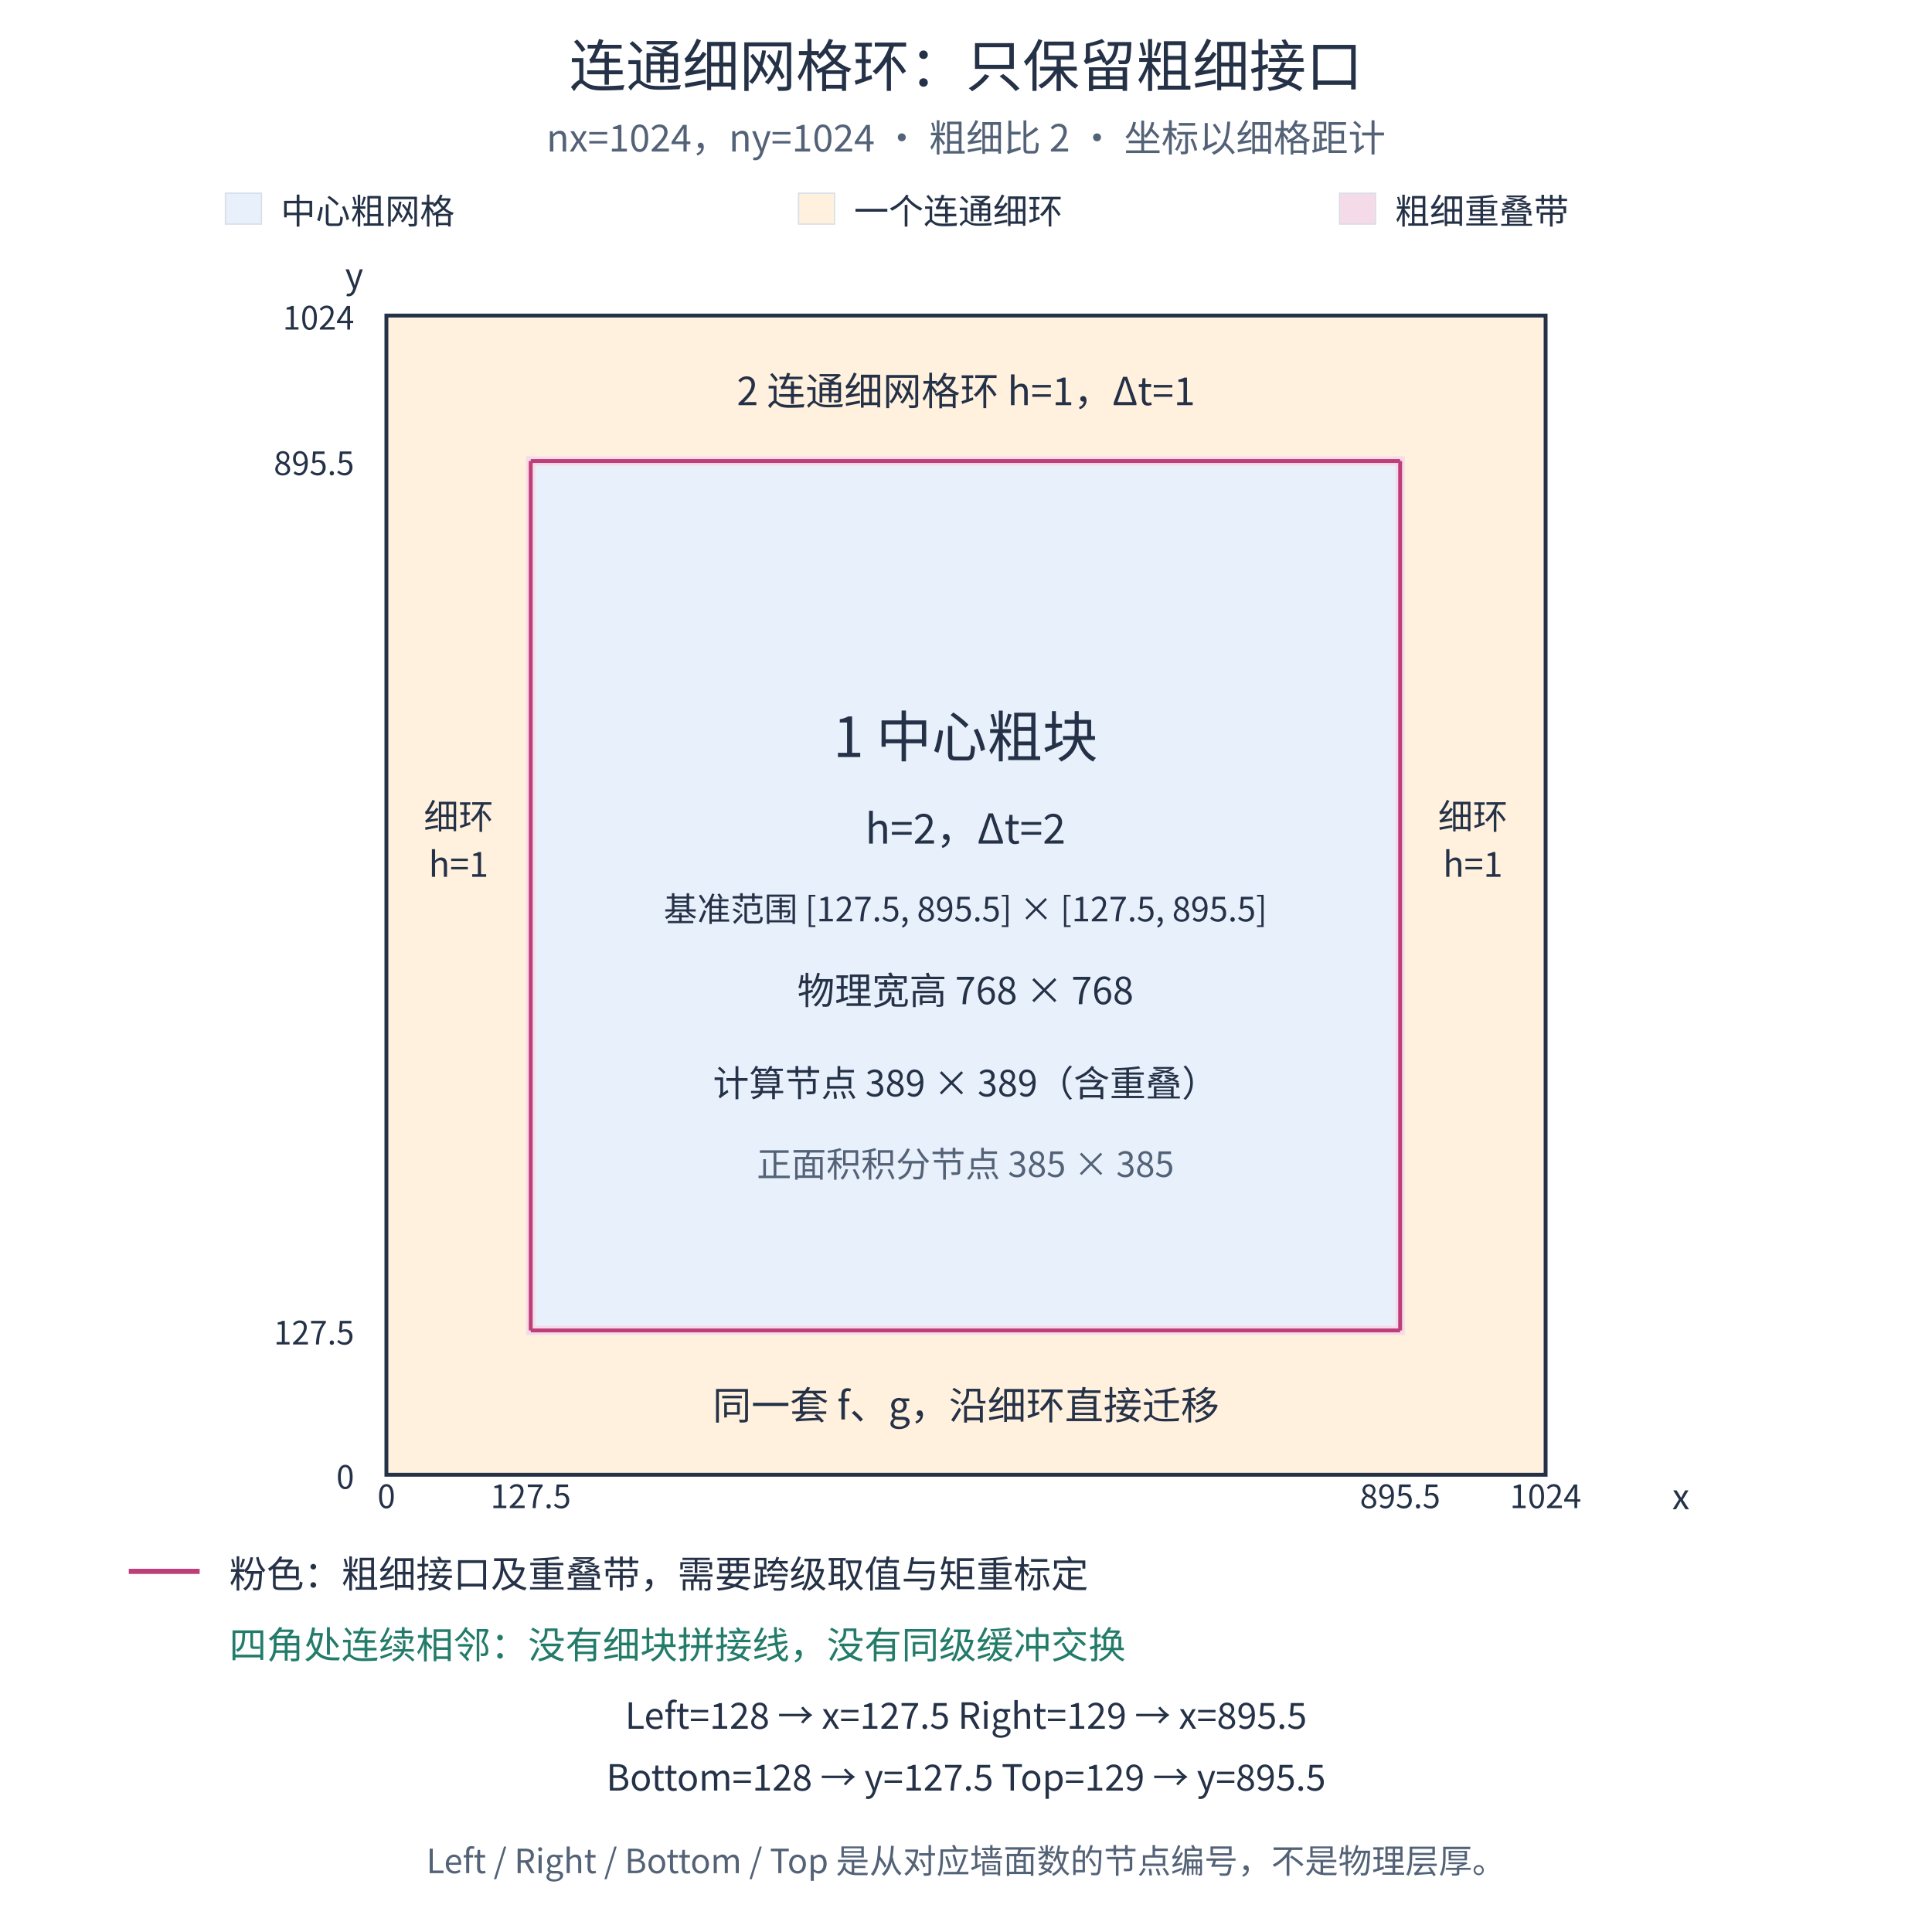
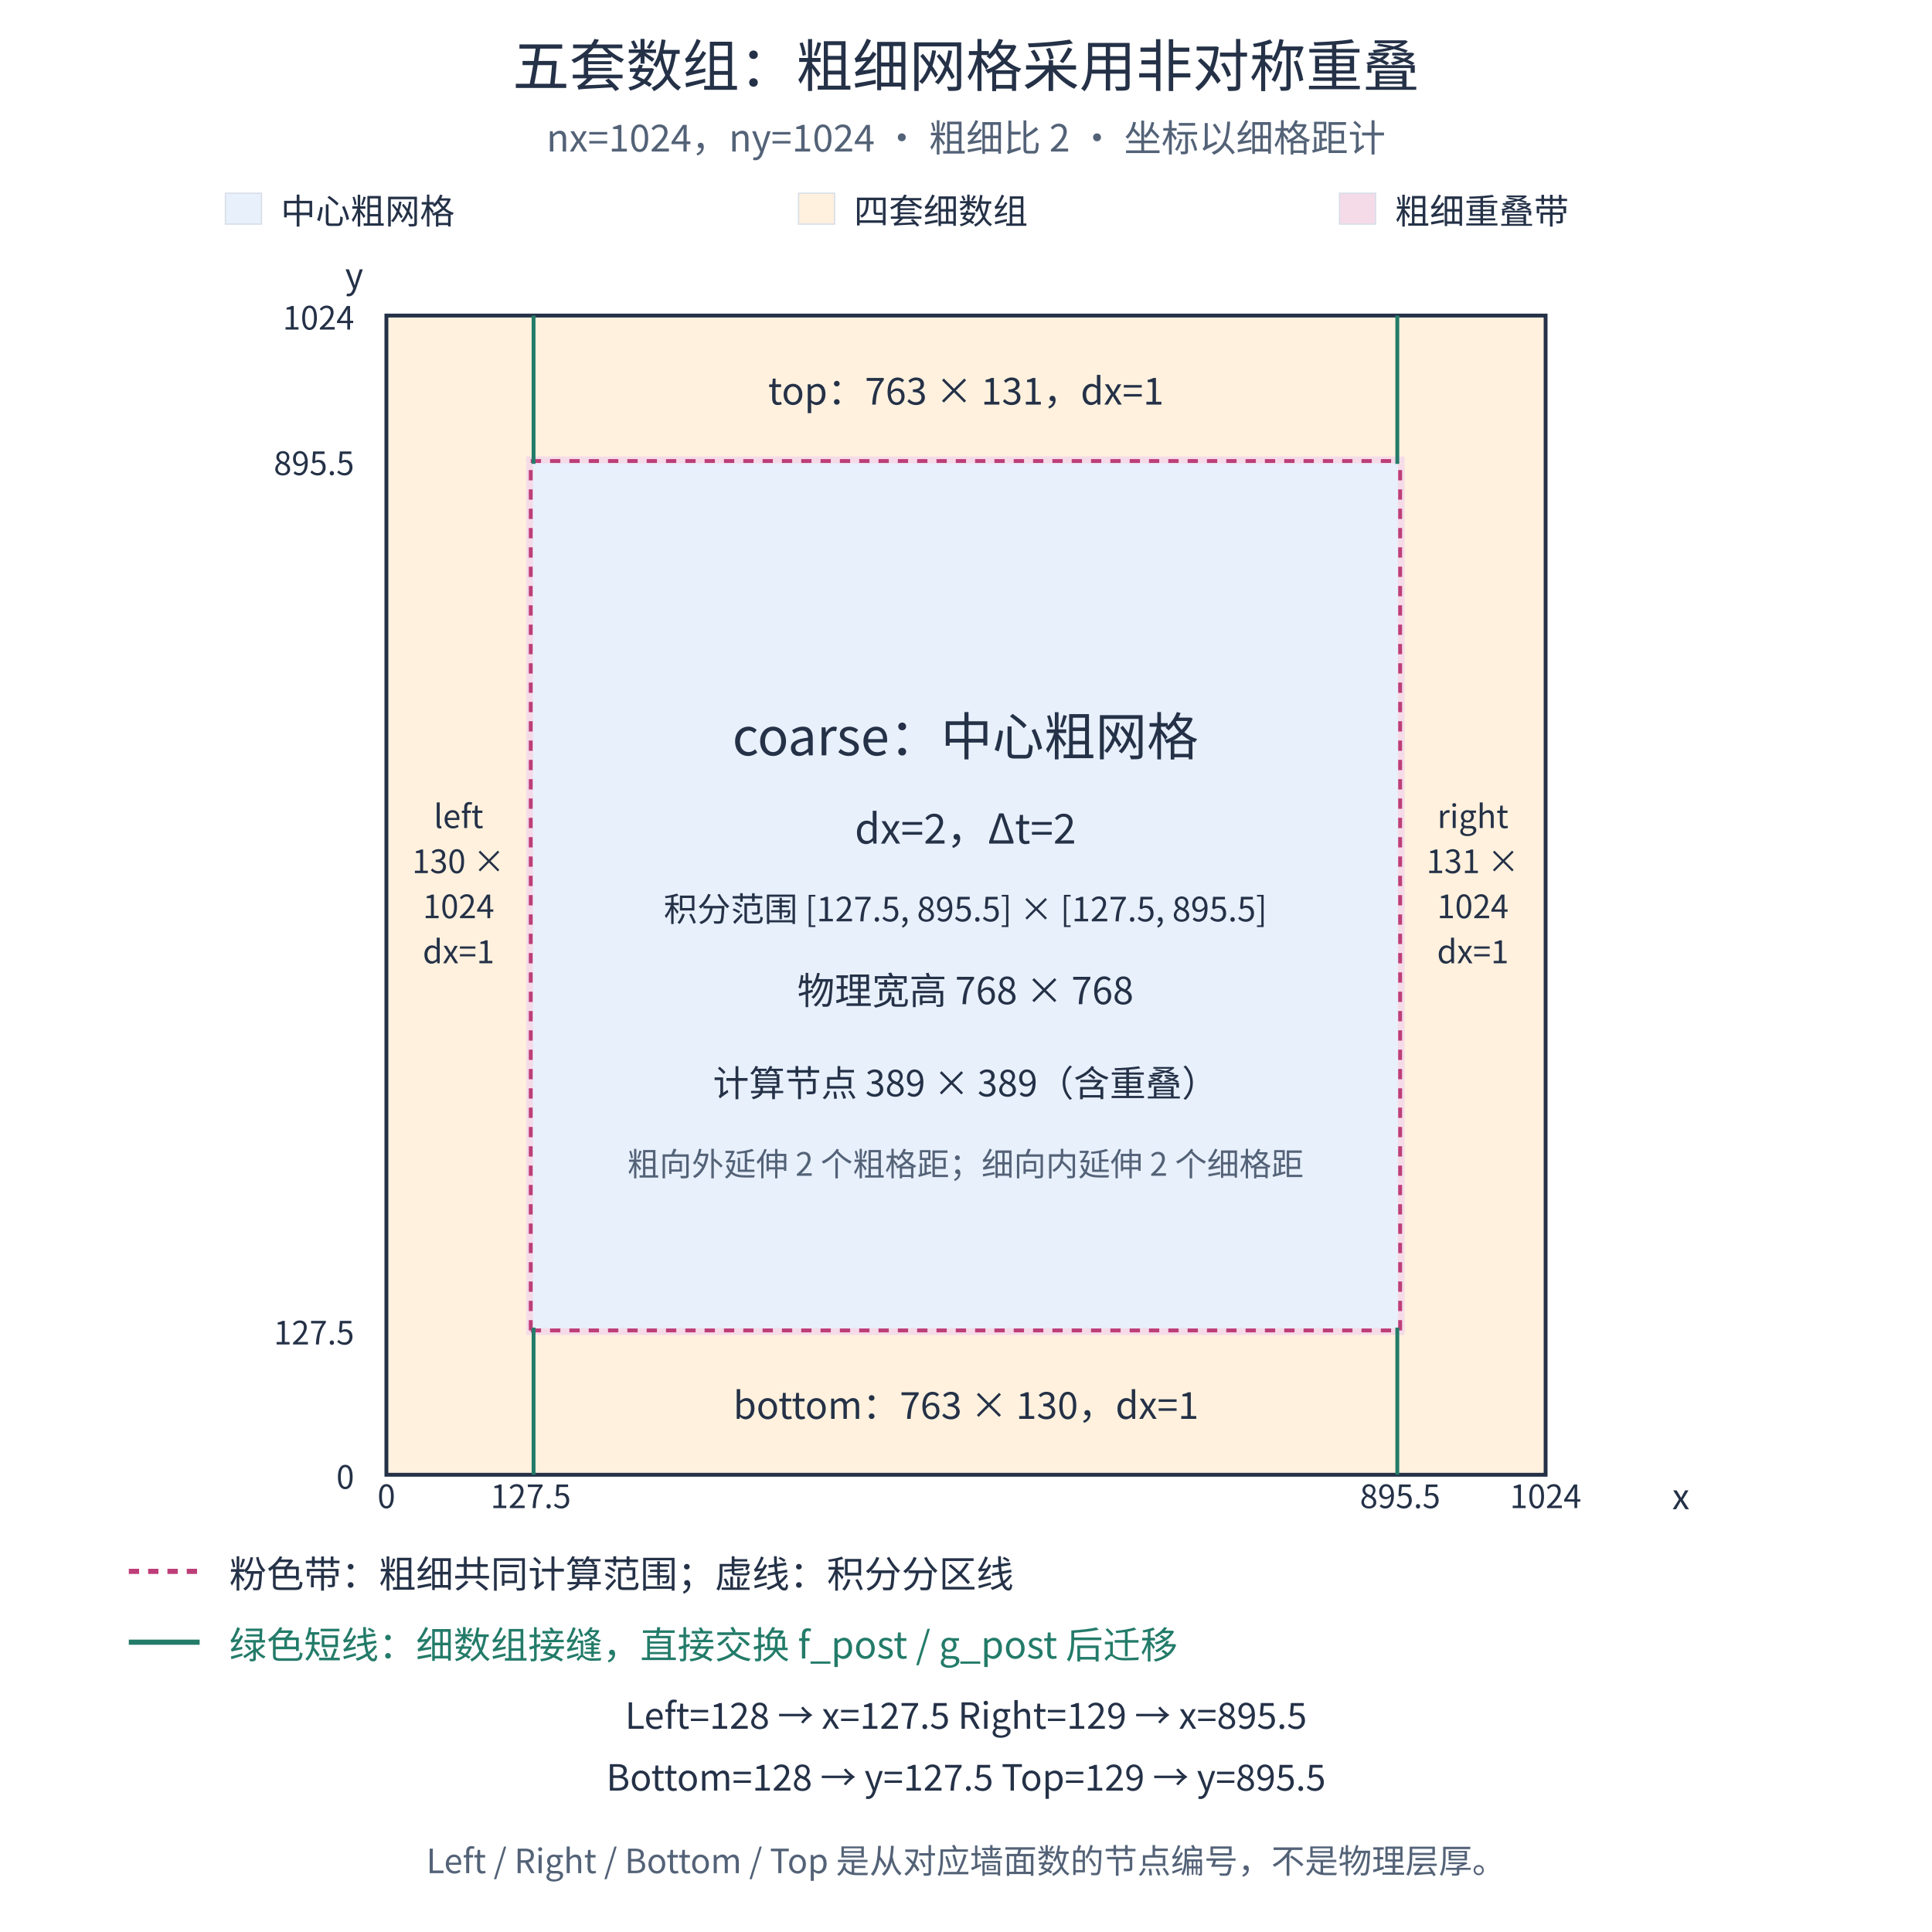
<svg xmlns="http://www.w3.org/2000/svg" width="1500" height="1500" viewBox="0 0 1500 1500" role="img">
  <rect x="0" y="0" width="1500" height="1500" fill="#ffffff" stroke="none" stroke-width="1" />
-   <text x="750" y="48" font-family="Microsoft YaHei, Noto Sans CJK SC, sans-serif" font-size="44" fill="#243147" text-anchor="middle" dominant-baseline="central">连通细网格环：只保留粗细接口</text>
+   <text x="750" y="48" font-family="Microsoft YaHei, Noto Sans CJK SC, sans-serif" font-size="44" fill="#243147" text-anchor="middle" dominant-baseline="central">五套数组：粗细网格采用非对称重叠</text>
  <text x="750" y="105" font-family="Microsoft YaHei, Noto Sans CJK SC, sans-serif" font-size="29" fill="#536277" text-anchor="middle" dominant-baseline="central">nx=1024，ny=1024  ·  粗细比 2  ·  坐标以细格距计</text>
  <rect x="175" y="150" width="28" height="24" fill="#e8f0fc" stroke="#d7dee8" stroke-width="1" />
  <text x="218" y="162" font-family="Microsoft YaHei, Noto Sans CJK SC, sans-serif" font-size="27" fill="#243147" text-anchor="start" dominant-baseline="central">中心粗网格</text>
  <rect x="620" y="150" width="28" height="24" fill="#fff1de" stroke="#d7dee8" stroke-width="1" />
-   <text x="663" y="162" font-family="Microsoft YaHei, Noto Sans CJK SC, sans-serif" font-size="27" fill="#243147" text-anchor="start" dominant-baseline="central">一个连通细环</text>
+   <text x="663" y="162" font-family="Microsoft YaHei, Noto Sans CJK SC, sans-serif" font-size="27" fill="#243147" text-anchor="start" dominant-baseline="central">四套细数组</text>
  <rect x="1040" y="150" width="28" height="24" fill="#f5dbe8" stroke="#d7dee8" stroke-width="1" />
  <text x="1083" y="162" font-family="Microsoft YaHei, Noto Sans CJK SC, sans-serif" font-size="27" fill="#243147" text-anchor="start" dominant-baseline="central">粗细重叠带</text>
  <rect x="300.0" y="245.0" width="900.0" height="900.0" fill="#fff1de" stroke="none" stroke-width="1" />
  <rect x="412.061" y="357.939" width="675.0" height="675.0" fill="#e8f0fc" stroke="none" stroke-width="1" />
-   <rect x="408.545" y="1029.424" width="682.031" height="7.031" fill="#f5dbe8" stroke="none" stroke-width="1" />
-   <rect x="408.545" y="354.424" width="682.031" height="7.031" fill="#f5dbe8" stroke="none" stroke-width="1" />
-   <rect x="408.545" y="354.424" width="7.031" height="682.031" fill="#f5dbe8" stroke="none" stroke-width="1" />
-   <rect x="1083.545" y="354.424" width="7.031" height="682.031" fill="#f5dbe8" stroke="none" stroke-width="1" />
+   <rect x="408.545" y="1031.182" width="682.031" height="5.273" fill="#f5dbe8" stroke="none" stroke-width="1" />
+   <rect x="408.545" y="354.424" width="682.031" height="5.273" fill="#f5dbe8" stroke="none" stroke-width="1" />
+   <rect x="408.545" y="359.697" width="5.273" height="671.484" fill="#f5dbe8" stroke="none" stroke-width="1" />
+   <rect x="1085.303" y="359.697" width="5.273" height="671.484" fill="#f5dbe8" stroke="none" stroke-width="1" />
  <rect x="300.0" y="245.0" width="900.0" height="900.0" fill="none" stroke="#243147" stroke-width="3" />
-   <line x1="412.061" y1="1032.939" x2="1087.061" y2="1032.939" stroke="#bd3e78" stroke-width="3" />
-   <line x1="412.061" y1="357.939" x2="1087.061" y2="357.939" stroke="#bd3e78" stroke-width="3" />
-   <line x1="412.061" y1="1032.939" x2="412.061" y2="357.939" stroke="#bd3e78" stroke-width="3" />
-   <line x1="1087.061" y1="1032.939" x2="1087.061" y2="357.939" stroke="#bd3e78" stroke-width="3" />
-   <text x="750.0" y="301.47" font-family="Microsoft YaHei, Noto Sans CJK SC, sans-serif" font-size="30" fill="#243147" text-anchor="middle" dominant-baseline="central">2  连通细网格环   h=1，Δt=1</text>
-   <text x="750.0" y="1088.97" font-family="Microsoft YaHei, Noto Sans CJK SC, sans-serif" font-size="30" fill="#243147" text-anchor="middle" dominant-baseline="central">同一套 f、g，沿细环直接迁移</text>
-   <text x="356.03" y="632.0" font-family="Microsoft YaHei, Noto Sans CJK SC, sans-serif" font-size="27" fill="#243147" text-anchor="middle" dominant-baseline="central">细环</text>
-   <text x="356.03" y="669.0" font-family="Microsoft YaHei, Noto Sans CJK SC, sans-serif" font-size="27" fill="#243147" text-anchor="middle" dominant-baseline="central">h=1</text>
-   <text x="1143.53" y="632.0" font-family="Microsoft YaHei, Noto Sans CJK SC, sans-serif" font-size="27" fill="#243147" text-anchor="middle" dominant-baseline="central">细环</text>
-   <text x="1143.53" y="669.0" font-family="Microsoft YaHei, Noto Sans CJK SC, sans-serif" font-size="27" fill="#243147" text-anchor="middle" dominant-baseline="central">h=1</text>
-   <text x="749.561" y="569.0" font-family="Microsoft YaHei, Noto Sans CJK SC, sans-serif" font-size="43" fill="#243147" text-anchor="middle" dominant-baseline="central">1  中心粗块</text>
-   <text x="749.561" y="641.0" font-family="Microsoft YaHei, Noto Sans CJK SC, sans-serif" font-size="32" fill="#243147" text-anchor="middle" dominant-baseline="central">h=2，Δt=2</text>
-   <text x="749.561" y="704.0" font-family="Microsoft YaHei, Noto Sans CJK SC, sans-serif" font-size="26" fill="#243147" text-anchor="middle" dominant-baseline="central">基准范围 [127.5, 895.5] × [127.5, 895.5]</text>
+   <line x1="412.061" y1="1032.939" x2="1087.061" y2="1032.939" stroke="#bd3e78" stroke-width="3" stroke-dasharray="8 7" />
+   <line x1="412.061" y1="357.939" x2="1087.061" y2="357.939" stroke="#bd3e78" stroke-width="3" stroke-dasharray="8 7" />
+   <line x1="412.061" y1="1032.939" x2="412.061" y2="357.939" stroke="#bd3e78" stroke-width="3" stroke-dasharray="8 7" />
+   <line x1="1087.061" y1="1032.939" x2="1087.061" y2="357.939" stroke="#bd3e78" stroke-width="3" stroke-dasharray="8 7" />
+   <line x1="414.258" y1="1145.0" x2="414.258" y2="1030.742" stroke="#237b69" stroke-width="3" />
+   <line x1="414.258" y1="360.137" x2="414.258" y2="245.0" stroke="#237b69" stroke-width="3" />
+   <line x1="1084.863" y1="1145.0" x2="1084.863" y2="1030.742" stroke="#237b69" stroke-width="3" />
+   <line x1="1084.863" y1="360.137" x2="1084.863" y2="245.0" stroke="#237b69" stroke-width="3" />
+   <text x="750.0" y="301.47" font-family="Microsoft YaHei, Noto Sans CJK SC, sans-serif" font-size="29" fill="#243147" text-anchor="middle" dominant-baseline="central">top：763 × 131，dx=1</text>
+   <text x="750.0" y="1088.97" font-family="Microsoft YaHei, Noto Sans CJK SC, sans-serif" font-size="29" fill="#243147" text-anchor="middle" dominant-baseline="central">bottom：763 × 130，dx=1</text>
+   <text x="356.03" y="632.0" font-family="Microsoft YaHei, Noto Sans CJK SC, sans-serif" font-size="25" fill="#243147" text-anchor="middle" dominant-baseline="central">left</text>
+   <text x="356.03" y="667.0" font-family="Microsoft YaHei, Noto Sans CJK SC, sans-serif" font-size="25" fill="#243147" text-anchor="middle" dominant-baseline="central">130 ×</text>
+   <text x="356.03" y="702.0" font-family="Microsoft YaHei, Noto Sans CJK SC, sans-serif" font-size="25" fill="#243147" text-anchor="middle" dominant-baseline="central">1024</text>
+   <text x="356.03" y="737.0" font-family="Microsoft YaHei, Noto Sans CJK SC, sans-serif" font-size="25" fill="#243147" text-anchor="middle" dominant-baseline="central">dx=1</text>
+   <text x="1143.53" y="632.0" font-family="Microsoft YaHei, Noto Sans CJK SC, sans-serif" font-size="25" fill="#243147" text-anchor="middle" dominant-baseline="central">right</text>
+   <text x="1143.53" y="667.0" font-family="Microsoft YaHei, Noto Sans CJK SC, sans-serif" font-size="25" fill="#243147" text-anchor="middle" dominant-baseline="central">131 ×</text>
+   <text x="1143.53" y="702.0" font-family="Microsoft YaHei, Noto Sans CJK SC, sans-serif" font-size="25" fill="#243147" text-anchor="middle" dominant-baseline="central">1024</text>
+   <text x="1143.53" y="737.0" font-family="Microsoft YaHei, Noto Sans CJK SC, sans-serif" font-size="25" fill="#243147" text-anchor="middle" dominant-baseline="central">dx=1</text>
+   <text x="749.561" y="569.0" font-family="Microsoft YaHei, Noto Sans CJK SC, sans-serif" font-size="40" fill="#243147" text-anchor="middle" dominant-baseline="central">coarse：中心粗网格</text>
+   <text x="749.561" y="641.0" font-family="Microsoft YaHei, Noto Sans CJK SC, sans-serif" font-size="32" fill="#243147" text-anchor="middle" dominant-baseline="central">dx=2，Δt=2</text>
+   <text x="749.561" y="704.0" font-family="Microsoft YaHei, Noto Sans CJK SC, sans-serif" font-size="26" fill="#243147" text-anchor="middle" dominant-baseline="central">积分范围 [127.5, 895.5] × [127.5, 895.5]</text>
  <text x="749.561" y="767" font-family="Microsoft YaHei, Noto Sans CJK SC, sans-serif" font-size="29" fill="#243147" text-anchor="middle" dominant-baseline="central">物理宽高 768 × 768</text>
  <text x="749.561" y="839" font-family="Microsoft YaHei, Noto Sans CJK SC, sans-serif" font-size="28" fill="#243147" text-anchor="middle" dominant-baseline="central">计算节点 389 × 389（含重叠）</text>
-   <text x="749.561" y="902.0" font-family="Microsoft YaHei, Noto Sans CJK SC, sans-serif" font-size="27" fill="#536277" text-anchor="middle" dominant-baseline="central">正面积积分节点 385 × 385</text>
+   <text x="749.561" y="902.0" font-family="Microsoft YaHei, Noto Sans CJK SC, sans-serif" font-size="25" fill="#536277" text-anchor="middle" dominant-baseline="central">粗向外延伸 2 个粗格距；细向内延伸 2 个细格距</text>
  <text x="300.0" y="1160" font-family="Microsoft YaHei, Noto Sans CJK SC, sans-serif" font-size="25" fill="#243147" text-anchor="middle" dominant-baseline="central">0</text>
  <text x="412.061" y="1160" font-family="Microsoft YaHei, Noto Sans CJK SC, sans-serif" font-size="25" fill="#243147" text-anchor="middle" dominant-baseline="central">127.5</text>
  <text x="1087.061" y="1160" font-family="Microsoft YaHei, Noto Sans CJK SC, sans-serif" font-size="25" fill="#243147" text-anchor="middle" dominant-baseline="central">895.5</text>
  <text x="1200.0" y="1160" font-family="Microsoft YaHei, Noto Sans CJK SC, sans-serif" font-size="25" fill="#243147" text-anchor="middle" dominant-baseline="central">1024</text>
  <text x="275" y="1145.0" font-family="Microsoft YaHei, Noto Sans CJK SC, sans-serif" font-size="25" fill="#243147" text-anchor="end" dominant-baseline="central">0</text>
  <text x="275" y="1032.939" font-family="Microsoft YaHei, Noto Sans CJK SC, sans-serif" font-size="25" fill="#243147" text-anchor="end" dominant-baseline="central">127.5</text>
  <text x="275" y="357.939" font-family="Microsoft YaHei, Noto Sans CJK SC, sans-serif" font-size="25" fill="#243147" text-anchor="end" dominant-baseline="central">895.5</text>
  <text x="275" y="245.0" font-family="Microsoft YaHei, Noto Sans CJK SC, sans-serif" font-size="25" fill="#243147" text-anchor="end" dominant-baseline="central">1024</text>
  <text x="1305" y="1160" font-family="Microsoft YaHei, Noto Sans CJK SC, sans-serif" font-size="27" fill="#243147" text-anchor="middle" dominant-baseline="central">x</text>
  <text x="275" y="212" font-family="Microsoft YaHei, Noto Sans CJK SC, sans-serif" font-size="27" fill="#243147" text-anchor="middle" dominant-baseline="central">y</text>
-   <line x1="100" y1="1220" x2="155" y2="1220" stroke="#bd3e78" stroke-width="4" />
-   <text x="178" y="1220" font-family="Microsoft YaHei, Noto Sans CJK SC, sans-serif" font-size="29" fill="#243147" text-anchor="start" dominant-baseline="central">粉色：粗细接口及重叠带，需要跨级取值与矩重标定</text>
-   <text x="178" y="1275" font-family="Microsoft YaHei, Noto Sans CJK SC, sans-serif" font-size="29" fill="#237b69" text-anchor="start" dominant-baseline="central">四角处连续相邻：没有细块拼接线，没有同级缓冲交换</text>
+   <line x1="100" y1="1220" x2="155" y2="1220" stroke="#bd3e78" stroke-width="4" stroke-dasharray="8 7" />
+   <text x="178" y="1220" font-family="Microsoft YaHei, Noto Sans CJK SC, sans-serif" font-size="29" fill="#243147" text-anchor="start" dominant-baseline="central">粉色带：粗细共同计算范围；虚线：积分分区线</text>
+   <line x1="100" y1="1275" x2="155" y2="1275" stroke="#237b69" stroke-width="4" />
+   <text x="178" y="1275" font-family="Microsoft YaHei, Noto Sans CJK SC, sans-serif" font-size="29" fill="#237b69" text-anchor="start" dominant-baseline="central">绿色短线：细数组接缝，直接交换 f_post / g_post 后迁移</text>
  <text x="750" y="1330" font-family="Microsoft YaHei, Noto Sans CJK SC, sans-serif" font-size="28" fill="#243147" text-anchor="middle" dominant-baseline="central">Left=128 → x=127.5     Right=129 → x=895.5</text>
  <text x="750" y="1378" font-family="Microsoft YaHei, Noto Sans CJK SC, sans-serif" font-size="28" fill="#243147" text-anchor="middle" dominant-baseline="central">Bottom=128 → y=127.5     Top=129 → y=895.5</text>
  <text x="750" y="1443" font-family="Microsoft YaHei, Noto Sans CJK SC, sans-serif" font-size="26" fill="#536277" text-anchor="middle" dominant-baseline="central">Left / Right / Bottom / Top 是从对应墙面数的节点编号，不是物理层厚。</text>
</svg>
